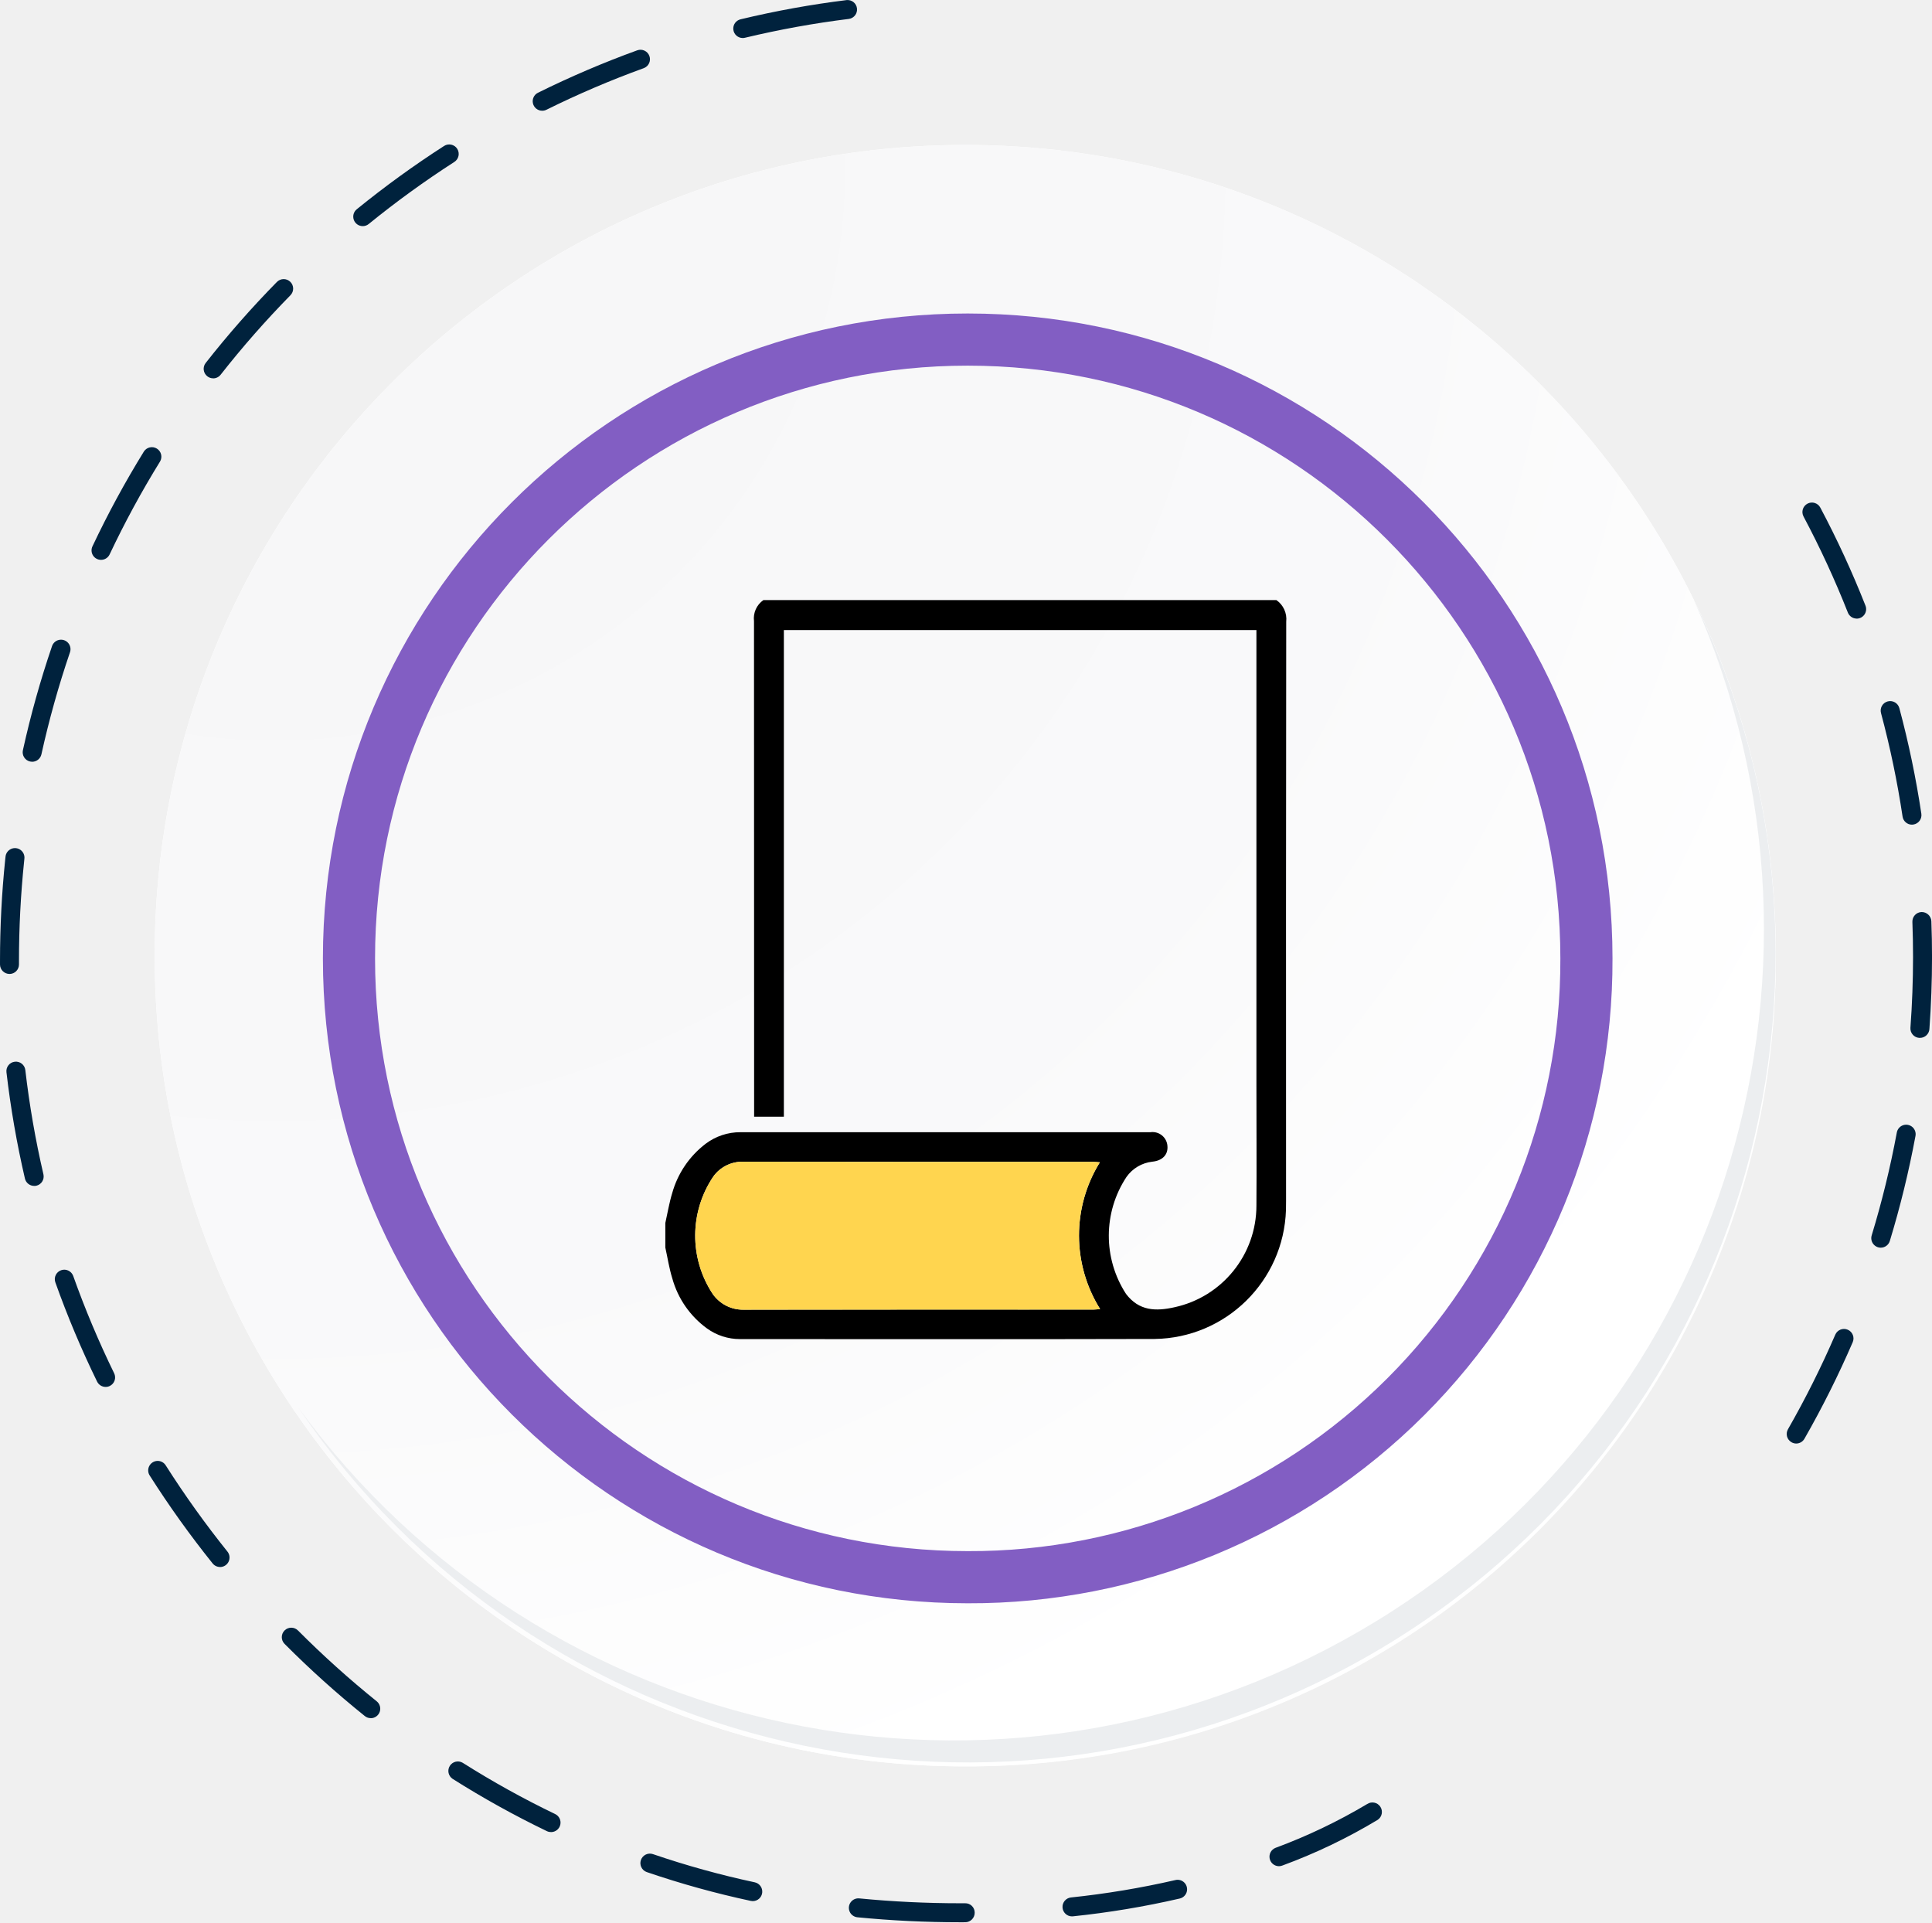
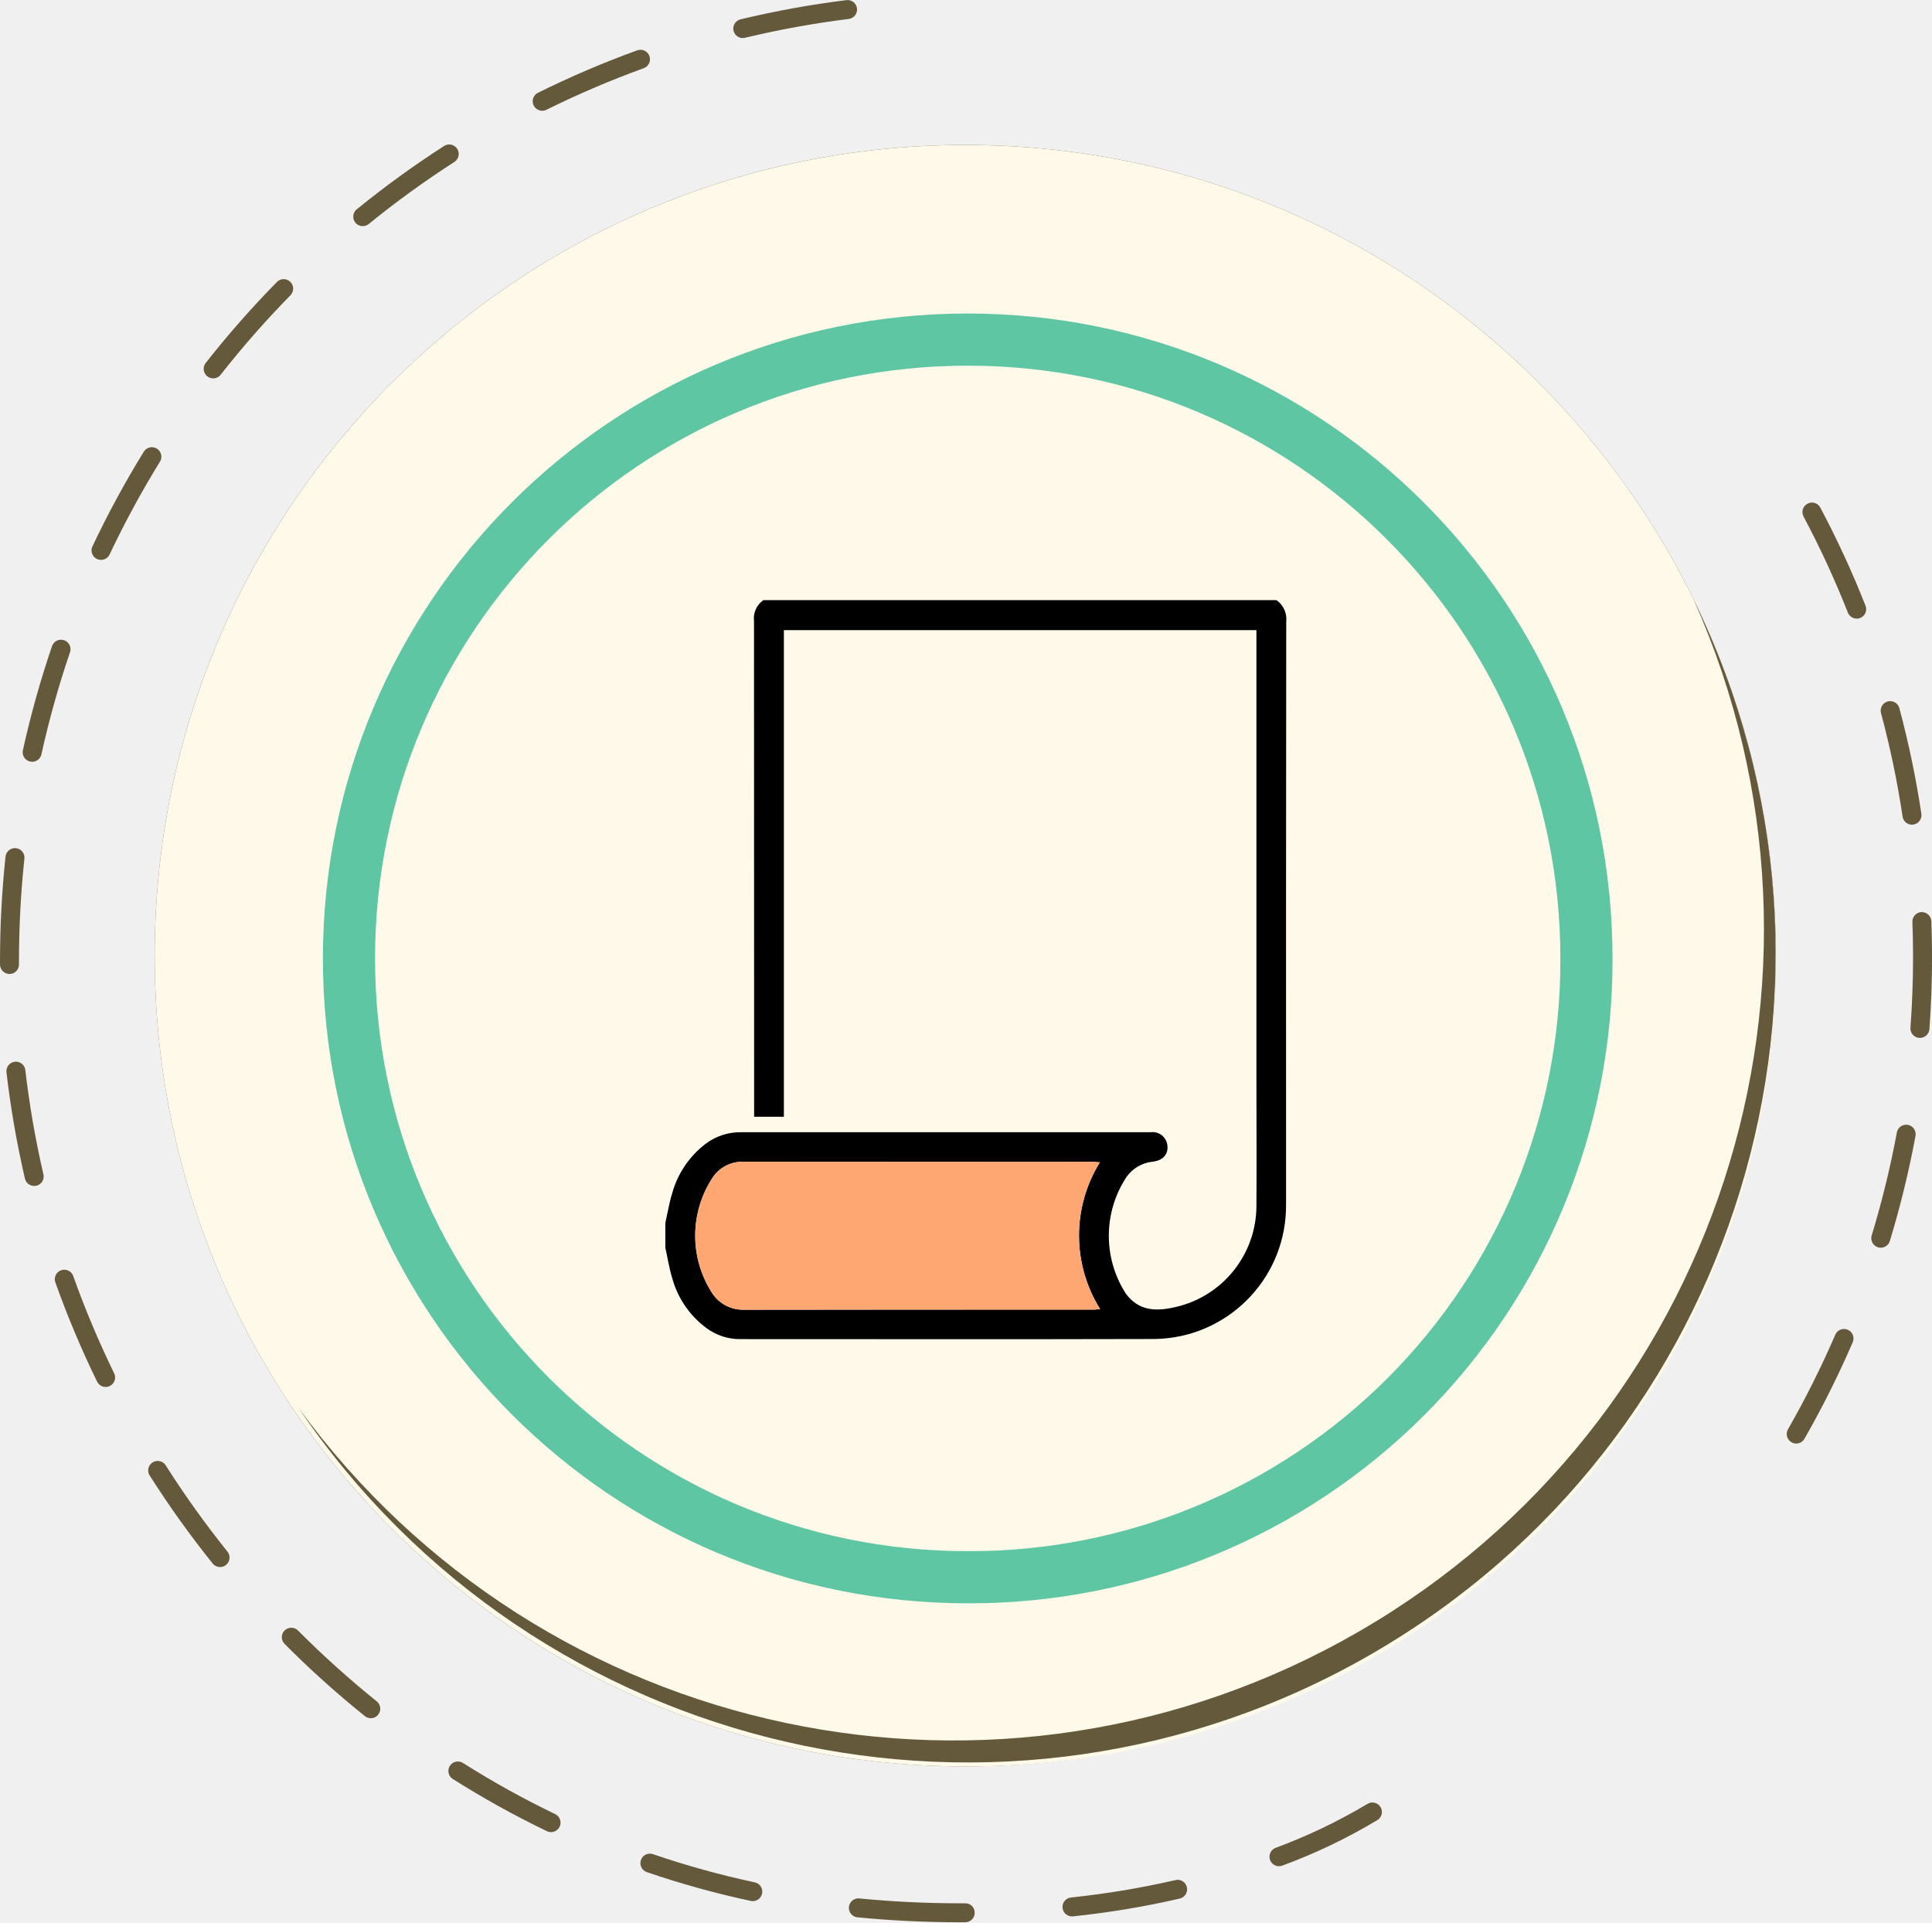
- <svg xmlns="http://www.w3.org/2000/svg" width="148.214" height="147.445" viewBox="0 0 148.214 147.445">
-   <defs>
-     <radialGradient id="radial-gradient" cx="0.076" cy="0.019" r="1.465" gradientTransform="translate(0.001)" gradientUnits="objectBoundingBox">
-       <stop offset="0" stop-color="#f6f6f7" />
-       <stop offset="0.477" stop-color="#f9f9fa" />
-       <stop offset="0.715" stop-color="#fff" />
-     </radialGradient>
-   </defs>
-   <g id="Grupo_1100728" data-name="Grupo 1100728" transform="translate(-8820.66 8271)">
-     <g id="Grupo_1099966" data-name="Grupo 1099966" transform="translate(8819.263 -8272.698)">
+ <svg xmlns="http://www.w3.org/2000/svg" width="148.213" height="147.445" viewBox="0 0 148.213 147.445">
+   <g id="Grupo_1205381" data-name="Grupo 1205381" transform="translate(-1956.66 4234.327)">
+     <g id="Grupo_1099966" data-name="Grupo 1099966" transform="translate(1955.263 -4236.024)">
      <g id="Grupo_26585" data-name="Grupo 26585" transform="translate(138.466 40.246)">
-         <path id="Trazado_67426" data-name="Trazado 67426" d="M1525.378,4814.939a.713.713,0,0,1-.361-.1.728.728,0,0,1-.271-.993,72.909,72.909,0,0,0,3.631-7.258.728.728,0,1,1,1.337.578,74.529,74.529,0,0,1-3.7,7.4A.725.725,0,0,1,1525.378,4814.939Zm6.491-15.023a.731.731,0,0,1-.7-.941,72.922,72.922,0,0,0,1.927-7.883.728.728,0,1,1,1.431.267,74.642,74.642,0,0,1-1.966,8.041A.727.727,0,0,1,1531.87,4799.916Zm3-16.093a.5.5,0,0,1-.054,0,.726.726,0,0,1-.673-.778c.132-1.8.2-3.622.2-5.419,0-.9-.017-1.808-.05-2.7a.729.729,0,0,1,.7-.755.741.741,0,0,1,.755.7c.034.906.051,1.832.051,2.75,0,1.832-.068,3.691-.2,5.524A.727.727,0,0,1,1534.868,4783.823Zm-.611-16.354a.728.728,0,0,1-.719-.62,71.784,71.784,0,0,0-1.655-7.942.728.728,0,0,1,1.407-.377,73.422,73.422,0,0,1,1.688,8.1.728.728,0,0,1-.611.828A.687.687,0,0,1,1534.257,4767.469Zm-4.239-15.807a.728.728,0,0,1-.678-.463,72.234,72.234,0,0,0-3.4-7.368.728.728,0,0,1,1.287-.683,73.767,73.767,0,0,1,3.464,7.518.729.729,0,0,1-.678,1Z" transform="translate(-1524.651 -4742.761)" fill="#00223d" />
+         <path id="Trazado_67426" data-name="Trazado 67426" d="M1525.378,4814.939a.713.713,0,0,1-.361-.1.728.728,0,0,1-.271-.993,72.909,72.909,0,0,0,3.631-7.258.728.728,0,1,1,1.337.578,74.529,74.529,0,0,1-3.7,7.4A.725.725,0,0,1,1525.378,4814.939Zm6.491-15.023a.731.731,0,0,1-.7-.941,72.922,72.922,0,0,0,1.927-7.883.728.728,0,1,1,1.431.267,74.642,74.642,0,0,1-1.966,8.041A.727.727,0,0,1,1531.87,4799.916Zm3-16.093a.5.5,0,0,1-.054,0,.726.726,0,0,1-.673-.778c.132-1.8.2-3.622.2-5.419,0-.9-.017-1.808-.05-2.7a.729.729,0,0,1,.7-.755.741.741,0,0,1,.755.7c.034.906.051,1.832.051,2.75,0,1.832-.068,3.691-.2,5.524A.727.727,0,0,1,1534.868,4783.823Zm-.611-16.354a.728.728,0,0,1-.719-.62,71.784,71.784,0,0,0-1.655-7.942.728.728,0,0,1,1.407-.377,73.422,73.422,0,0,1,1.688,8.1.728.728,0,0,1-.611.828A.687.687,0,0,1,1534.257,4767.469Zm-4.239-15.807a.728.728,0,0,1-.678-.463,72.234,72.234,0,0,0-3.4-7.368.728.728,0,0,1,1.287-.683,73.767,73.767,0,0,1,3.464,7.518.729.729,0,0,1-.678,1Z" transform="translate(-1524.651 -4742.761)" fill="#64593b" />
      </g>
      <g id="Grupo_26586" data-name="Grupo 26586" transform="translate(1.398 1.698)">
-         <path id="Trazado_67427" data-name="Trazado 67427" d="M1432.688,4843.623c-2.652,0-5.306-.128-7.89-.381a.728.728,0,1,1,.142-1.449c2.537.248,5.145.373,7.749.373h.366a.713.713,0,0,1,.732.724.727.727,0,0,1-.723.732Zm8.555-.451a.728.728,0,0,1-.076-1.451,66.754,66.754,0,0,0,8-1.331.728.728,0,1,1,.332,1.417,67.545,67.545,0,0,1-8.174,1.361C1441.3,4843.169,1441.27,4843.171,1441.243,4843.171Zm-24.475-1.17a.751.751,0,0,1-.154-.017,69.848,69.848,0,0,1-7.98-2.21.728.728,0,1,1,.471-1.378,68.3,68.3,0,0,0,7.814,2.163.729.729,0,0,1-.151,1.441Zm40.363-2.679a.729.729,0,0,1-.268-1.407,42.593,42.593,0,0,0,7.031-3.36.728.728,0,0,1,.808,1.212,42.817,42.817,0,0,1-7.3,3.5A.723.723,0,0,1,1457.131,4839.323Zm-55.844-2.617a.736.736,0,0,1-.314-.069,71.949,71.949,0,0,1-7.242-4.017.728.728,0,0,1,.778-1.23,70.176,70.176,0,0,0,7.094,3.933.728.728,0,0,1-.316,1.384Zm-13.834-8.74a.714.714,0,0,1-.456-.163,74.566,74.566,0,0,1-6.154-5.535.727.727,0,0,1,1.031-1.026,74.289,74.289,0,0,0,6.035,5.429.729.729,0,0,1-.457,1.3Zm-11.559-11.594a.728.728,0,0,1-.568-.272,75.458,75.458,0,0,1-4.818-6.728.728.728,0,1,1,1.228-.781,74.346,74.346,0,0,0,4.726,6.6.729.729,0,0,1-.568,1.185Zm-8.777-13.812a.729.729,0,0,1-.655-.409,73.782,73.782,0,0,1-3.209-7.63.728.728,0,0,1,1.372-.486,72.326,72.326,0,0,0,3.145,7.477.727.727,0,0,1-.334.975A.717.717,0,0,1,1367.116,4802.56Zm-5.483-15.419a.729.729,0,0,1-.708-.563,73.548,73.548,0,0,1-1.417-8.156.728.728,0,1,1,1.447-.168,72.411,72.411,0,0,0,1.389,8,.728.728,0,0,1-.544.873A.645.645,0,0,1,1361.633,4787.141Zm-1.891-16.258a.728.728,0,0,1-.729-.725v-.292a75.686,75.686,0,0,1,.4-7.769l.022-.2a.728.728,0,1,1,1.448.15l-.021.21a74.187,74.187,0,0,0-.394,7.612v.285a.727.727,0,0,1-.724.731Zm1.738-16.275a.739.739,0,0,1-.158-.019.727.727,0,0,1-.553-.867,74.181,74.181,0,0,1,2.23-7.969.728.728,0,1,1,1.378.469,73.015,73.015,0,0,0-2.187,7.814A.729.729,0,0,1,1361.48,4754.608Zm5.284-15.488a.725.725,0,0,1-.658-1.037,74.173,74.173,0,0,1,3.947-7.276.729.729,0,0,1,1.24.766,72.646,72.646,0,0,0-3.871,7.131A.725.725,0,0,1,1366.764,4739.12Zm8.6-13.924a.708.708,0,0,1-.449-.157.727.727,0,0,1-.123-1.021,74.619,74.619,0,0,1,5.466-6.217.728.728,0,0,1,1.038,1.021,73.426,73.426,0,0,0-5.359,6.1A.727.727,0,0,1,1375.364,4725.2Zm11.477-11.674a.728.728,0,0,1-.46-1.293,74.776,74.776,0,0,1,6.7-4.857.728.728,0,0,1,.788,1.225,73.315,73.315,0,0,0-6.571,4.763A.715.715,0,0,1,1386.841,4713.522Zm13.767-8.851a.728.728,0,0,1-.323-1.381,74.14,74.14,0,0,1,7.612-3.253.728.728,0,0,1,.5,1.369,72.585,72.585,0,0,0-7.461,3.188A.721.721,0,0,1,1400.608,4704.671Zm15.386-5.577a.728.728,0,0,1-.17-1.436,73.517,73.517,0,0,1,8.146-1.476.728.728,0,0,1,.179,1.444,72.734,72.734,0,0,0-7.986,1.447A.726.726,0,0,1,1415.994,4699.094Z" transform="translate(-1359.014 -4696.177)" fill="#00223d" />
+         <path id="Trazado_67427" data-name="Trazado 67427" d="M1432.688,4843.623c-2.652,0-5.306-.128-7.89-.381a.728.728,0,1,1,.142-1.449c2.537.248,5.145.373,7.749.373h.366a.713.713,0,0,1,.732.724.727.727,0,0,1-.723.732Zm8.555-.451a.728.728,0,0,1-.076-1.451,66.754,66.754,0,0,0,8-1.331.728.728,0,1,1,.332,1.417,67.545,67.545,0,0,1-8.174,1.361C1441.3,4843.169,1441.27,4843.171,1441.243,4843.171Zm-24.475-1.17a.751.751,0,0,1-.154-.017,69.848,69.848,0,0,1-7.98-2.21.728.728,0,1,1,.471-1.378,68.3,68.3,0,0,0,7.814,2.163.729.729,0,0,1-.151,1.441Zm40.363-2.679a.729.729,0,0,1-.268-1.407,42.593,42.593,0,0,0,7.031-3.36.728.728,0,0,1,.808,1.212,42.817,42.817,0,0,1-7.3,3.5A.723.723,0,0,1,1457.131,4839.323Zm-55.844-2.617a.736.736,0,0,1-.314-.069,71.949,71.949,0,0,1-7.242-4.017.728.728,0,0,1,.778-1.23,70.176,70.176,0,0,0,7.094,3.933.728.728,0,0,1-.316,1.384Zm-13.834-8.74a.714.714,0,0,1-.456-.163,74.566,74.566,0,0,1-6.154-5.535.727.727,0,0,1,1.031-1.026,74.289,74.289,0,0,0,6.035,5.429.729.729,0,0,1-.457,1.3Zm-11.559-11.594a.728.728,0,0,1-.568-.272,75.458,75.458,0,0,1-4.818-6.728.728.728,0,1,1,1.228-.781,74.346,74.346,0,0,0,4.726,6.6.729.729,0,0,1-.568,1.185Zm-8.777-13.812a.729.729,0,0,1-.655-.409,73.782,73.782,0,0,1-3.209-7.63.728.728,0,0,1,1.372-.486,72.326,72.326,0,0,0,3.145,7.477.727.727,0,0,1-.334.975A.717.717,0,0,1,1367.116,4802.56Zm-5.483-15.419a.729.729,0,0,1-.708-.563,73.548,73.548,0,0,1-1.417-8.156.728.728,0,1,1,1.447-.168,72.411,72.411,0,0,0,1.389,8,.728.728,0,0,1-.544.873A.645.645,0,0,1,1361.633,4787.141Zm-1.891-16.258a.728.728,0,0,1-.729-.725v-.292a75.686,75.686,0,0,1,.4-7.769l.022-.2a.728.728,0,1,1,1.448.15l-.021.21a74.187,74.187,0,0,0-.394,7.612v.285a.727.727,0,0,1-.724.731Zm1.738-16.275a.739.739,0,0,1-.158-.019.727.727,0,0,1-.553-.867,74.181,74.181,0,0,1,2.23-7.969.728.728,0,1,1,1.378.469,73.015,73.015,0,0,0-2.187,7.814A.729.729,0,0,1,1361.48,4754.608Zm5.284-15.488a.725.725,0,0,1-.658-1.037,74.173,74.173,0,0,1,3.947-7.276.729.729,0,0,1,1.24.766,72.646,72.646,0,0,0-3.871,7.131A.725.725,0,0,1,1366.764,4739.12Zm8.6-13.924a.708.708,0,0,1-.449-.157.727.727,0,0,1-.123-1.021,74.619,74.619,0,0,1,5.466-6.217.728.728,0,0,1,1.038,1.021,73.426,73.426,0,0,0-5.359,6.1A.727.727,0,0,1,1375.364,4725.2Zm11.477-11.674a.728.728,0,0,1-.46-1.293,74.776,74.776,0,0,1,6.7-4.857.728.728,0,0,1,.788,1.225,73.315,73.315,0,0,0-6.571,4.763A.715.715,0,0,1,1386.841,4713.522Zm13.767-8.851a.728.728,0,0,1-.323-1.381,74.14,74.14,0,0,1,7.612-3.253.728.728,0,0,1,.5,1.369,72.585,72.585,0,0,0-7.461,3.188A.721.721,0,0,1,1400.608,4704.671Zm15.386-5.577a.728.728,0,0,1-.17-1.436,73.517,73.517,0,0,1,8.146-1.476.728.728,0,0,1,.179,1.444,72.734,72.734,0,0,0-7.986,1.447A.726.726,0,0,1,1415.994,4699.094Z" transform="translate(-1359.014 -4696.177)" fill="#64593b" />
      </g>
      <g id="Grupo_47319" data-name="Grupo 47319" transform="translate(13.262 12.82)">
        <g id="Grupo_18423" data-name="Grupo 18423" transform="translate(0 0)">
          <g id="Grupo_18421" data-name="Grupo 18421">
            <g id="Grupo_18420" data-name="Grupo 18420">
              <g id="Grupo_18419" data-name="Grupo 18419">
-                 <path id="Trazado_40936" data-name="Trazado 40936" d="M318.993,2207.9a62.185,62.185,0,1,1-62.184-62.183A62.184,62.184,0,0,1,318.993,2207.9Z" transform="translate(-194.623 -2145.721)" fill="#fff" />
+                 <path id="Trazado_40936" data-name="Trazado 40936" d="M318.993,2207.9a62.185,62.185,0,1,1-62.184-62.183A62.184,62.184,0,0,1,318.993,2207.9Z" transform="translate(-194.623 -2145.721)" fill="#64593b" />
              </g>
            </g>
          </g>
-           <path id="Trazado_40937" data-name="Trazado 40937" d="M318.258,2207.1a62.184,62.184,0,1,0-62.184,62.187A61.936,61.936,0,0,0,318.258,2207.1Z" transform="translate(-193.888 -2144.92)" fill="url(#radial-gradient)" />
-           <path id="Trazado_40938" data-name="Trazado 40938" d="M297.008,2200.6a47.466,47.466,0,1,0-47.466,47.465A47.289,47.289,0,0,0,297.008,2200.6Z" transform="translate(-187.169 -2138.208)" fill="none" stroke="#825ec3" stroke-miterlimit="10" stroke-width="4" />
+           <path id="Trazado_40937" data-name="Trazado 40937" d="M318.258,2207.1a62.184,62.184,0,1,0-62.184,62.187A61.936,61.936,0,0,0,318.258,2207.1Z" transform="translate(-193.888 -2144.92)" fill="#fef9e9" />
+           <path id="Trazado_40938" data-name="Trazado 40938" d="M297.008,2200.6a47.466,47.466,0,1,0-47.466,47.465A47.289,47.289,0,0,0,297.008,2200.6Z" transform="translate(-187.169 -2138.208)" fill="none" stroke="#5ec6a3" stroke-miterlimit="10" stroke-width="4" />
          <g id="Grupo_18422" data-name="Grupo 18422" transform="translate(11.017 34.912)">
-             <path id="Trazado_40939" data-name="Trazado 40939" d="M307.611,2164.488a62.192,62.192,0,0,1-107.066,61.928,62,62,0,0,0,107.066-61.928Z" transform="translate(-200.545 -2164.488)" fill="#eceef0" />
+             <path id="Trazado_40939" data-name="Trazado 40939" d="M307.611,2164.488a62.192,62.192,0,0,1-107.066,61.928,62,62,0,0,0,107.066-61.928Z" transform="translate(-200.545 -2164.488)" fill="#64593b" />
          </g>
          <g id="Grupo_47335" data-name="Grupo 47335" transform="translate(39.176 34.912)">
            <g id="Grupo_47334" data-name="Grupo 47334">
              <path id="Trazado_71310" data-name="Trazado 71310" d="M454.206,905.234c.173-.768.3-1.553.53-2.3a7.184,7.184,0,0,1,2.554-3.771,4.4,4.4,0,0,1,2.683-.894q15.726,0,31.453,0a1.145,1.145,0,0,1,1.3,1.061c.054.648-.363,1.12-1.159,1.2a2.806,2.806,0,0,0-1.985,1.174,8.189,8.189,0,0,0-.037,8.964c1,1.321,2.293,1.348,3.717,1.029a7.975,7.975,0,0,0,6.29-7.8c.022-3.05,0-6.1,0-9.151q0-17.081,0-34.161v-.83H463.3v37.326h-2.282v-.714q0-18.648-.009-37.3a1.708,1.708,0,0,1,.719-1.612h39.358a1.774,1.774,0,0,1,.752,1.655q-.024,22.215-.012,44.43c0,.23,0,.46-.007.689a10.221,10.221,0,0,1-10.074,9.9c-10.607.029-21.214.009-31.821.009a4.3,4.3,0,0,1-2.519-.815,7.073,7.073,0,0,1-2.663-3.838c-.24-.771-.361-1.578-.536-2.369Zm33.335-4.655c-.211-.015-.39-.038-.569-.038q-13.41,0-26.82-.008a2.738,2.738,0,0,0-2.259,1.129,8.106,8.106,0,0,0-.056,9.007,2.825,2.825,0,0,0,2.347,1.214q13.442-.02,26.883-.01c.17,0,.34-.025.494-.038A10.642,10.642,0,0,1,487.541,900.579Z" transform="translate(-454.206 -857.458)" />
-               <path id="Trazado_71311" data-name="Trazado 71311" d="M503.486,1200.255a10.642,10.642,0,0,0,.019,11.257c-.154.012-.324.038-.494.038q-13.441,0-26.883.01a2.826,2.826,0,0,1-2.347-1.214,8.106,8.106,0,0,1,.056-9.007,2.738,2.738,0,0,1,2.259-1.129q13.41.018,26.82.008C503.1,1200.217,503.275,1200.24,503.486,1200.255Z" transform="translate(-470.151 -1157.134)" fill="#ffd54f" />
+               <path id="Trazado_71311" data-name="Trazado 71311" d="M503.486,1200.255a10.642,10.642,0,0,0,.019,11.257c-.154.012-.324.038-.494.038q-13.441,0-26.883.01a2.826,2.826,0,0,1-2.347-1.214,8.106,8.106,0,0,1,.056-9.007,2.738,2.738,0,0,1,2.259-1.129q13.41.018,26.82.008C503.1,1200.217,503.275,1200.24,503.486,1200.255Z" transform="translate(-470.151 -1157.134)" fill="#fea772" />
            </g>
          </g>
        </g>
      </g>
    </g>
  </g>
</svg>
